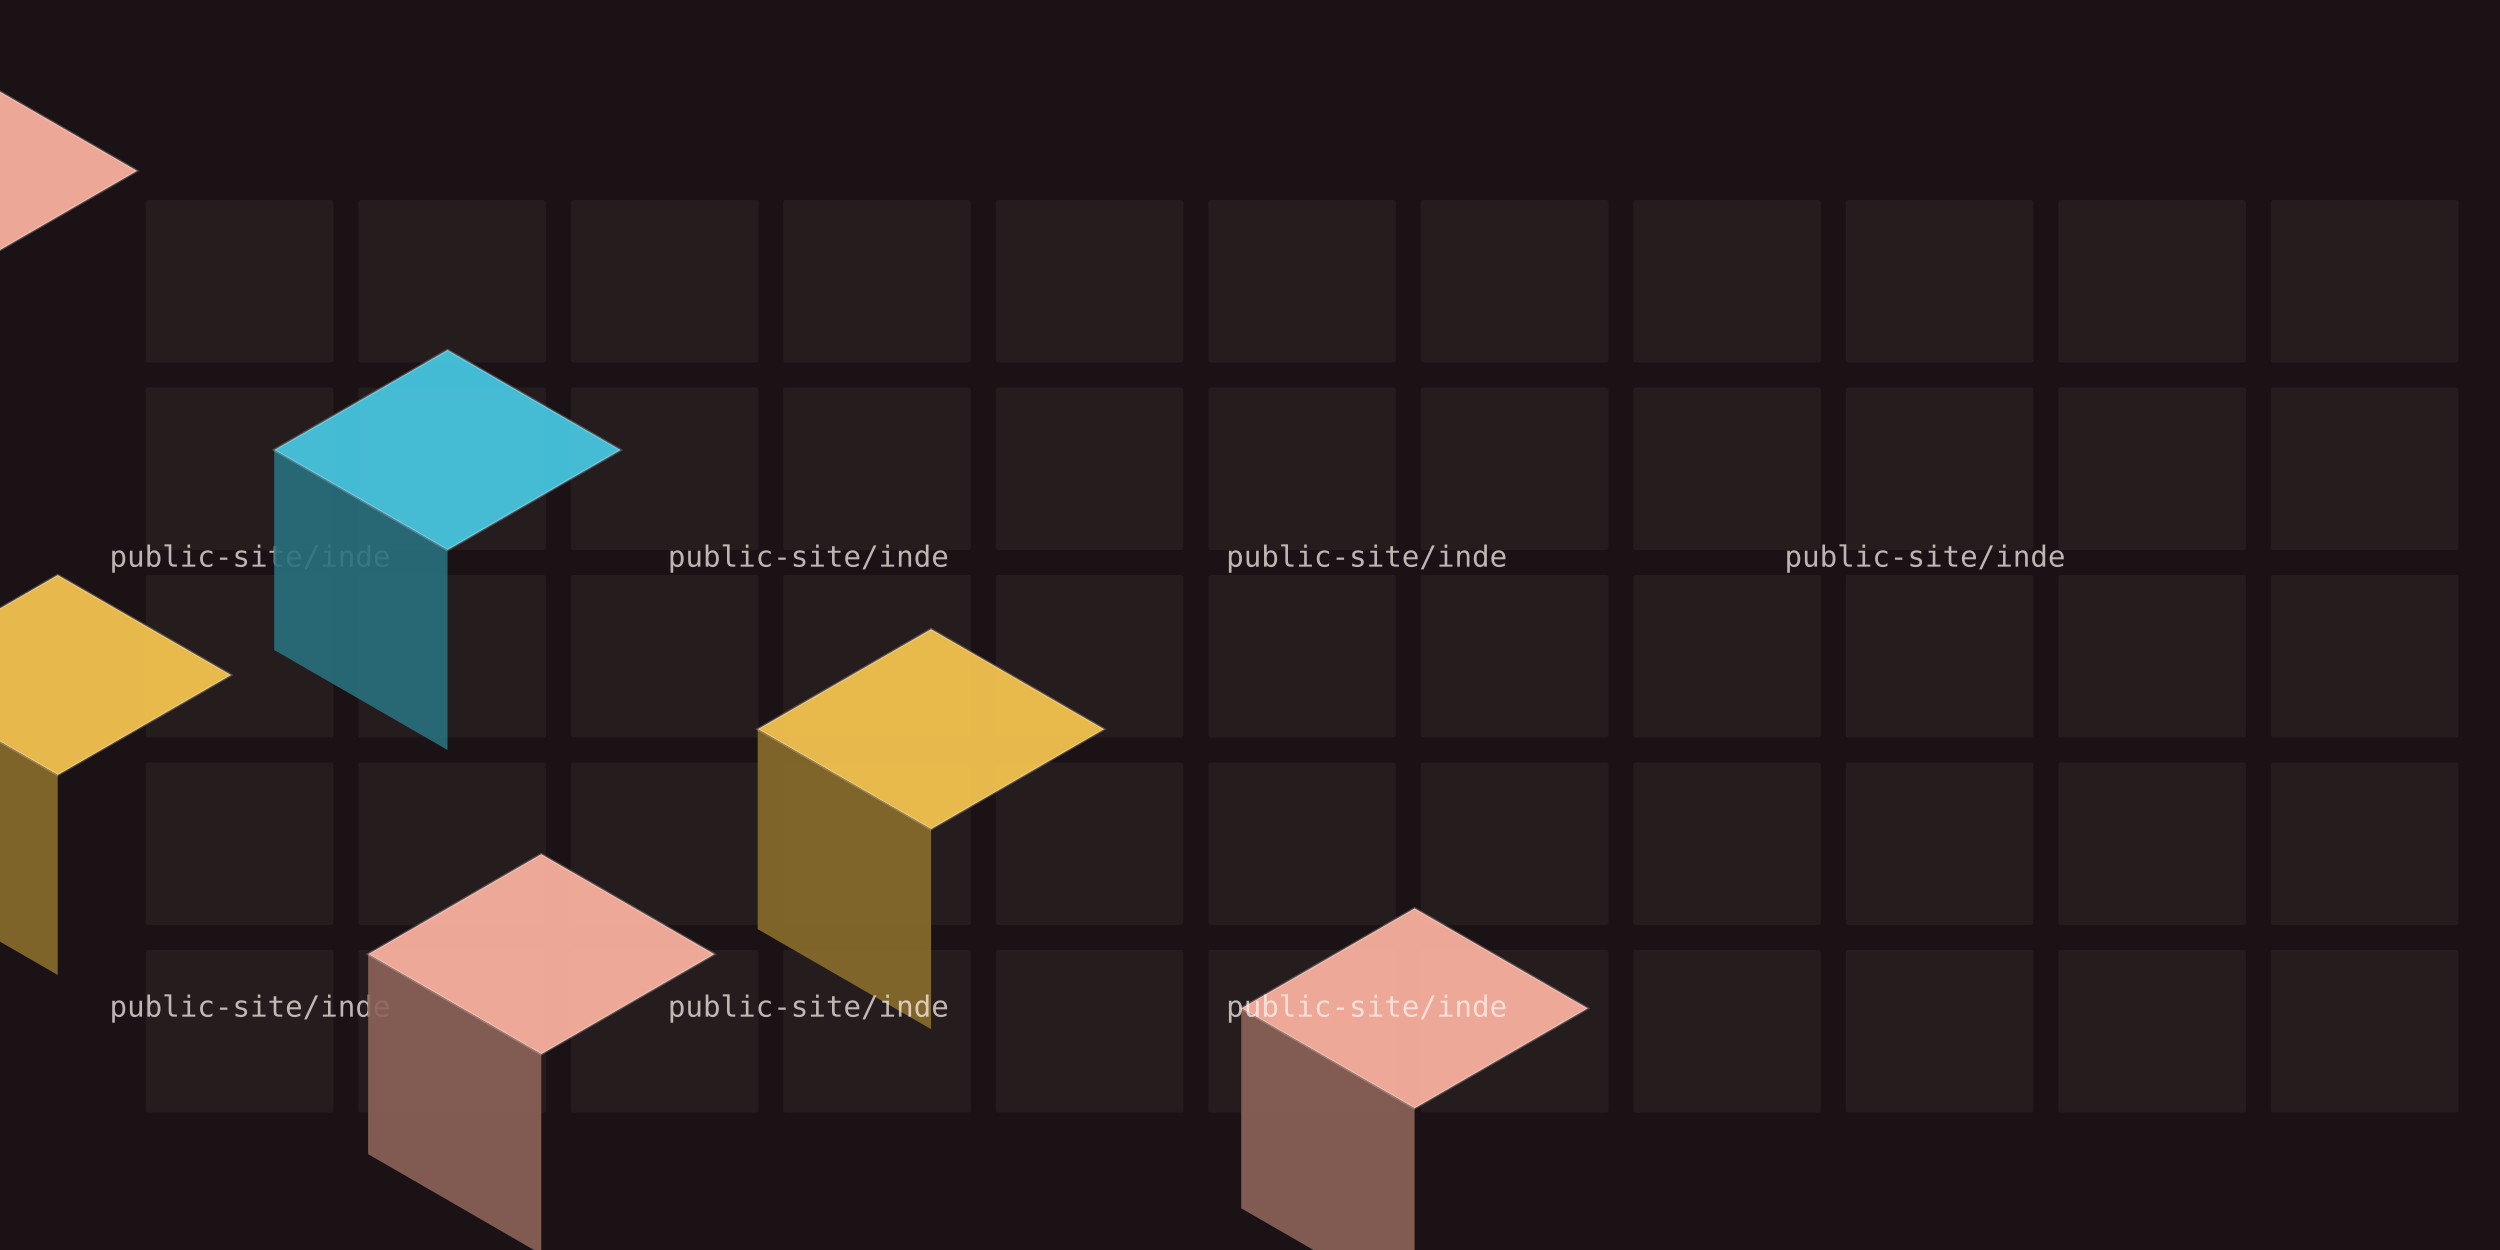
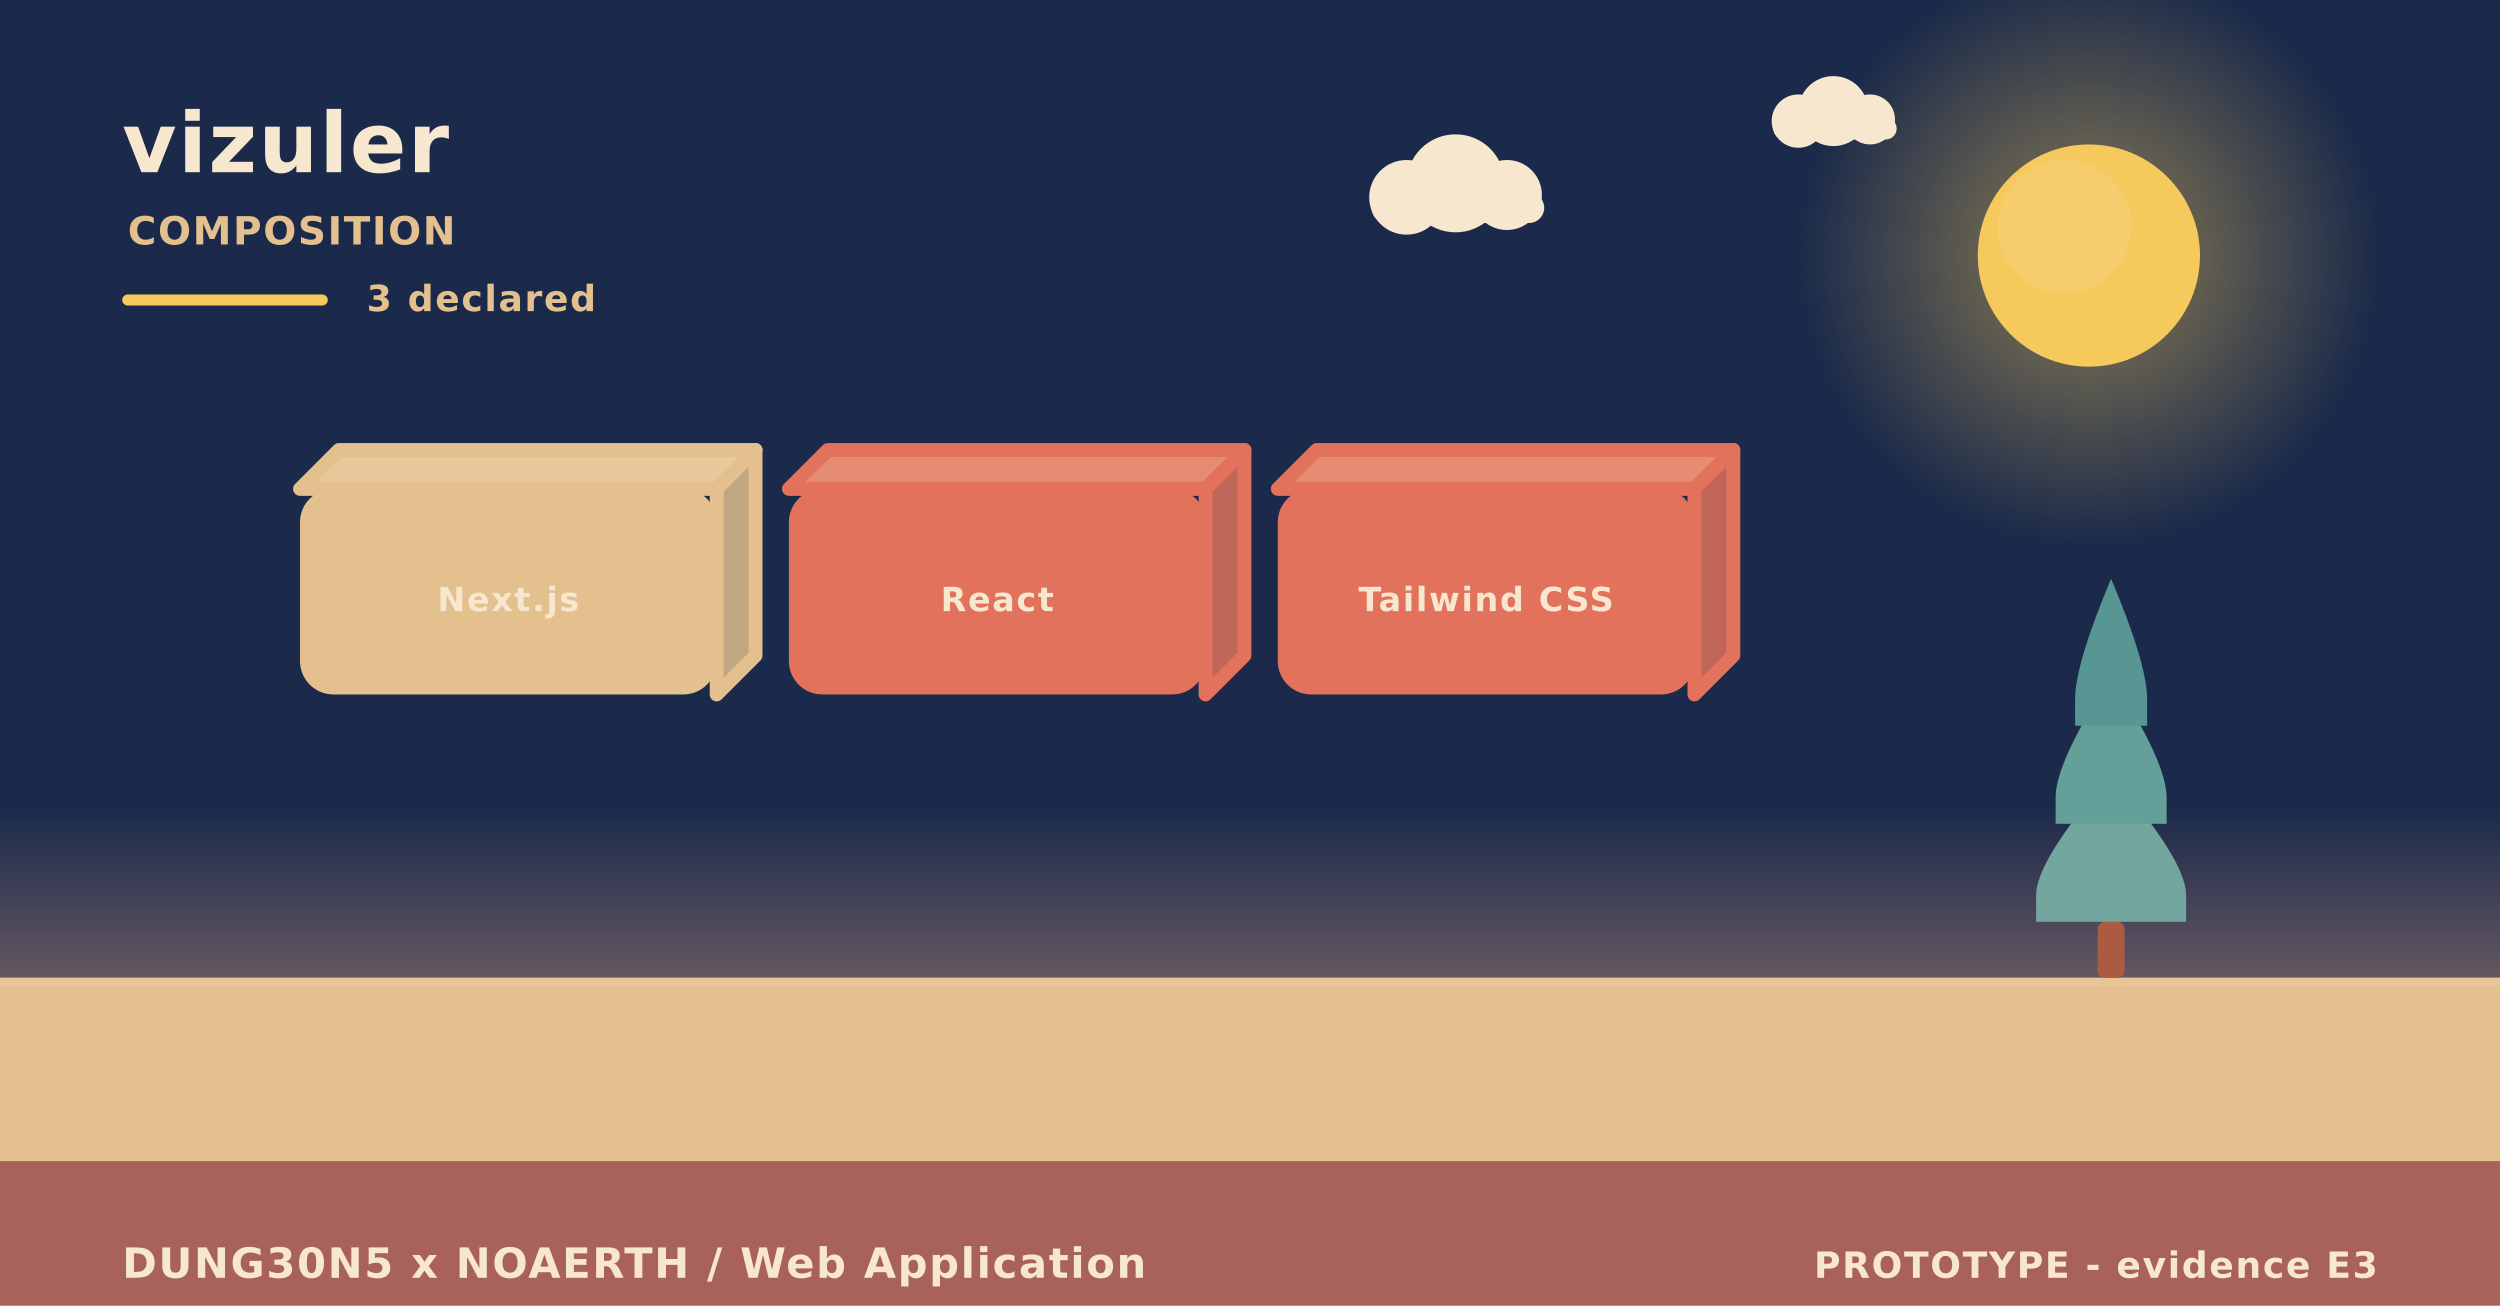
- <svg xmlns="http://www.w3.org/2000/svg" viewBox="0 0 1200 600" width="1200" height="600" role="img" aria-label="vizuler component map">
-   <rect width="1200" height="600" fill="#1a1214" />
-   <defs>
-     <linearGradient id="gc" x1="0" y1="0" x2="1" y2="1">
-       <stop offset="0%" stop-color="#ffb4a2" />
-       <stop offset="100%" stop-color="#48cae4" />
-     </linearGradient>
-   </defs>
-   <rect x="70.00" y="96.00" width="90.00" height="78.00" rx="1.20" fill="#fdf4f0" opacity="0.05" />
-   <rect x="172.00" y="96.00" width="90.00" height="78.00" rx="1.20" fill="#fdf4f0" opacity="0.05" />
-   <rect x="274.00" y="96.00" width="90.00" height="78.00" rx="1.20" fill="#fdf4f0" opacity="0.05" />
-   <rect x="376.00" y="96.00" width="90.00" height="78.00" rx="1.20" fill="#fdf4f0" opacity="0.05" />
-   <rect x="478.00" y="96.00" width="90.00" height="78.00" rx="1.20" fill="#fdf4f0" opacity="0.05" />
-   <rect x="580.00" y="96.00" width="90.00" height="78.00" rx="1.20" fill="#fdf4f0" opacity="0.05" />
-   <rect x="682.00" y="96.00" width="90.00" height="78.00" rx="1.20" fill="#fdf4f0" opacity="0.05" />
-   <rect x="784.00" y="96.00" width="90.00" height="78.00" rx="1.20" fill="#fdf4f0" opacity="0.05" />
-   <rect x="886.00" y="96.00" width="90.00" height="78.00" rx="1.20" fill="#fdf4f0" opacity="0.05" />
-   <rect x="988.00" y="96.00" width="90.00" height="78.00" rx="1.20" fill="#fdf4f0" opacity="0.05" />
-   <rect x="1090.00" y="96.00" width="90.00" height="78.00" rx="1.20" fill="#fdf4f0" opacity="0.05" />
-   <rect x="70.00" y="186.00" width="90.00" height="78.00" rx="1.20" fill="#fdf4f0" opacity="0.05" />
-   <rect x="172.00" y="186.00" width="90.00" height="78.00" rx="1.20" fill="#fdf4f0" opacity="0.05" />
-   <rect x="274.00" y="186.00" width="90.00" height="78.00" rx="1.20" fill="#fdf4f0" opacity="0.05" />
-   <rect x="376.00" y="186.00" width="90.00" height="78.00" rx="1.20" fill="#fdf4f0" opacity="0.05" />
-   <rect x="478.00" y="186.00" width="90.00" height="78.00" rx="1.20" fill="#fdf4f0" opacity="0.05" />
-   <rect x="580.00" y="186.00" width="90.00" height="78.00" rx="1.20" fill="#fdf4f0" opacity="0.05" />
-   <rect x="682.00" y="186.00" width="90.00" height="78.00" rx="1.20" fill="#fdf4f0" opacity="0.05" />
-   <rect x="784.00" y="186.00" width="90.00" height="78.00" rx="1.20" fill="#fdf4f0" opacity="0.05" />
-   <rect x="886.00" y="186.00" width="90.00" height="78.00" rx="1.20" fill="#fdf4f0" opacity="0.05" />
-   <rect x="988.00" y="186.00" width="90.00" height="78.00" rx="1.20" fill="#fdf4f0" opacity="0.05" />
-   <rect x="1090.00" y="186.00" width="90.00" height="78.00" rx="1.20" fill="#fdf4f0" opacity="0.05" />
-   <rect x="70.00" y="276.00" width="90.00" height="78.00" rx="1.20" fill="#fdf4f0" opacity="0.05" />
-   <rect x="172.00" y="276.00" width="90.00" height="78.00" rx="1.20" fill="#fdf4f0" opacity="0.05" />
-   <rect x="274.00" y="276.00" width="90.00" height="78.00" rx="1.20" fill="#fdf4f0" opacity="0.05" />
-   <rect x="376.00" y="276.00" width="90.00" height="78.00" rx="1.20" fill="#fdf4f0" opacity="0.05" />
-   <rect x="478.00" y="276.00" width="90.00" height="78.00" rx="1.20" fill="#fdf4f0" opacity="0.05" />
-   <rect x="580.00" y="276.00" width="90.00" height="78.00" rx="1.20" fill="#fdf4f0" opacity="0.05" />
-   <rect x="682.00" y="276.00" width="90.00" height="78.00" rx="1.20" fill="#fdf4f0" opacity="0.05" />
-   <rect x="784.00" y="276.00" width="90.00" height="78.00" rx="1.20" fill="#fdf4f0" opacity="0.05" />
-   <rect x="886.00" y="276.00" width="90.00" height="78.00" rx="1.20" fill="#fdf4f0" opacity="0.05" />
-   <rect x="988.00" y="276.00" width="90.00" height="78.00" rx="1.20" fill="#fdf4f0" opacity="0.05" />
-   <rect x="1090.00" y="276.00" width="90.00" height="78.00" rx="1.20" fill="#fdf4f0" opacity="0.05" />
-   <rect x="70.00" y="366.00" width="90.00" height="78.00" rx="1.20" fill="#fdf4f0" opacity="0.05" />
-   <rect x="172.00" y="366.00" width="90.00" height="78.00" rx="1.20" fill="#fdf4f0" opacity="0.05" />
-   <rect x="274.00" y="366.00" width="90.00" height="78.00" rx="1.20" fill="#fdf4f0" opacity="0.05" />
-   <rect x="376.00" y="366.00" width="90.00" height="78.00" rx="1.20" fill="#fdf4f0" opacity="0.05" />
-   <rect x="478.00" y="366.00" width="90.00" height="78.00" rx="1.20" fill="#fdf4f0" opacity="0.05" />
-   <rect x="580.00" y="366.00" width="90.00" height="78.00" rx="1.20" fill="#fdf4f0" opacity="0.05" />
-   <rect x="682.00" y="366.00" width="90.00" height="78.00" rx="1.20" fill="#fdf4f0" opacity="0.05" />
-   <rect x="784.00" y="366.00" width="90.00" height="78.00" rx="1.20" fill="#fdf4f0" opacity="0.05" />
-   <rect x="886.00" y="366.00" width="90.00" height="78.00" rx="1.20" fill="#fdf4f0" opacity="0.05" />
-   <rect x="988.00" y="366.00" width="90.00" height="78.00" rx="1.20" fill="#fdf4f0" opacity="0.05" />
-   <rect x="1090.00" y="366.00" width="90.00" height="78.00" rx="1.20" fill="#fdf4f0" opacity="0.05" />
-   <rect x="70.00" y="456.00" width="90.00" height="78.00" rx="1.20" fill="#fdf4f0" opacity="0.05" />
-   <rect x="172.00" y="456.00" width="90.00" height="78.00" rx="1.20" fill="#fdf4f0" opacity="0.05" />
-   <rect x="274.00" y="456.00" width="90.00" height="78.00" rx="1.20" fill="#fdf4f0" opacity="0.05" />
-   <rect x="376.00" y="456.00" width="90.00" height="78.00" rx="1.20" fill="#fdf4f0" opacity="0.05" />
-   <rect x="478.00" y="456.00" width="90.00" height="78.00" rx="1.20" fill="#fdf4f0" opacity="0.05" />
-   <rect x="580.00" y="456.00" width="90.00" height="78.00" rx="1.20" fill="#fdf4f0" opacity="0.05" />
-   <rect x="682.00" y="456.00" width="90.00" height="78.00" rx="1.20" fill="#fdf4f0" opacity="0.05" />
-   <rect x="784.00" y="456.00" width="90.00" height="78.00" rx="1.20" fill="#fdf4f0" opacity="0.05" />
-   <rect x="886.00" y="456.00" width="90.00" height="78.00" rx="1.20" fill="#fdf4f0" opacity="0.05" />
-   <rect x="988.00" y="456.00" width="90.00" height="78.00" rx="1.20" fill="#fdf4f0" opacity="0.05" />
-   <rect x="1090.00" y="456.00" width="90.00" height="78.00" rx="1.20" fill="#fdf4f0" opacity="0.05" />
-   <g transform="rotate(0 120 140)">
-     <polygon points="-17.3,34.0 65.8,82.0 -17.3,130.0 -100.5,82.0" fill="#ffb4a2" opacity="0.92" />
-     <polygon points="-100.5,82.0 -17.3,130.0 -17.3,226.0 -100.5,178.0" fill="#8c6359" opacity="0.9" />
-     <polygon points="-17.3,34.0 65.8,82.0 -17.3,130.0 -100.5,82.0" fill="none" stroke="rgba(255,255,255,0.220)" stroke-width="1.2" />
-     <animateTransform attributeName="transform" type="rotate" values="-32.0 0.00 0.00 0.0 0.00 0.00" dur="6.7s" begin="0.0s" repeatCount="indefinite" />
+ <svg xmlns="http://www.w3.org/2000/svg" width="900" height="470" viewBox="0 0 900 470" role="img" aria-label="vizuler - how it is composed">
+   <linearGradient id="skyc" x1="0" y1="0" x2="0" y2="1">
+     <stop offset="0" stop-color="#1b2a4a" />
+     <stop offset="0.62" stop-color="#1b2a4a" />
+     <stop offset="1" stop-color="#f3ad8a" />
+   </linearGradient>
+   <rect width="900" height="470" fill="url(#skyc)" />
+   <radialGradient id="sunc">
+     <stop offset="0.35" stop-color="#f5c95c" stop-opacity="0.34" />
+     <stop offset="1" stop-color="#f5c95c" stop-opacity="0" />
+   </radialGradient>
+   <circle cx="752" cy="92" r="104" fill="url(#sunc)" />
+   <circle cx="752" cy="92" r="40" fill="#f5c95c" />
+   <circle cx="743.2" cy="81.6" r="24" fill="#f5d27e" opacity="0.5" />
+   <g>
+     <circle cx="524" cy="66" r="17.64" fill="#f6e7ce" />
+     <circle cx="506.36" cy="71.04" r="13.44" fill="#f6e7ce" />
+     <circle cx="542.48" cy="70.2" r="12.6" fill="#f6e7ce" />
+     <rect x="493.76" y="69.36" width="62.16" height="10.92" rx="5.46" fill="#f6e7ce" />
+     <animateTransform attributeName="transform" type="translate" values="0 0;24 0;0 0" dur="36s" begin="0s" repeatCount="indefinite" />
  </g>
-   <text x="120" y="272" font-family="ui-monospace,Menlo,monospace" font-size="14" fill="rgba(253,244,240,0.720)" text-anchor="middle">public-site/inde</text>
-   <g transform="rotate(0 388 140)">
-     <polygon points="214.8,168.0 297.9,216.0 214.8,264.0 131.6,216.0" fill="#48cae4" opacity="0.92" />
-     <polygon points="131.6,216.0 214.8,264.0 214.8,360.0 131.6,312.0" fill="#286f7d" opacity="0.9" />
-     <polygon points="214.8,168.0 297.9,216.0 214.8,264.0 131.6,216.0" fill="none" stroke="rgba(255,255,255,0.220)" stroke-width="1.2" />
-     <animateTransform attributeName="transform" type="rotate" values="-32.0 0.00 0.00 0.0 0.00 0.00" dur="6.7s" begin="0.4s" repeatCount="indefinite" />
+   <g>
+     <circle cx="660" cy="40" r="12.6" fill="#f6e7ce" />
+     <circle cx="647.4" cy="43.6" r="9.6" fill="#f6e7ce" />
+     <circle cx="673.2" cy="43" r="9" fill="#f6e7ce" />
+     <rect x="638.4" y="42.4" width="44.4" height="7.8" rx="3.9" fill="#f6e7ce" />
+     <animateTransform attributeName="transform" type="translate" values="0 0;-18 0;0 0" dur="46s" begin="3s" repeatCount="indefinite" />
  </g>
-   <text x="388" y="272" font-family="ui-monospace,Menlo,monospace" font-size="14" fill="rgba(253,244,240,0.720)" text-anchor="middle">public-site/inde</text>
-   <g transform="rotate(0 656 140)">
-     <polygon points="446.9,302.0 530.0,350.0 446.9,398.0 363.7,350.0" fill="#f9c74f" opacity="0.92" />
-     <polygon points="363.7,350.0 446.9,398.0 446.9,494.0 363.7,446.0" fill="#896d2b" opacity="0.9" />
-     <polygon points="446.9,302.0 530.0,350.0 446.9,398.0 363.7,350.0" fill="none" stroke="rgba(255,255,255,0.220)" stroke-width="1.2" />
-     <animateTransform attributeName="transform" type="rotate" values="-32.0 0.00 0.00 0.0 0.00 0.00" dur="6.7s" begin="0.8s" repeatCount="indefinite" />
+   <rect x="0" y="352" width="900" height="118" fill="#e3c08d" />
+   <rect x="0" y="352" width="900" height="3" fill="#e6c596" />
+   <text x="44" y="62" font-family="Verdana,DejaVu Sans,sans-serif" font-size="30" font-weight="700" letter-spacing="0.6" fill="#f6e7ce" text-anchor="start">vizuler</text>
+   <text x="46" y="88" font-family="Verdana,DejaVu Sans,sans-serif" font-size="14" font-weight="700" letter-spacing="0.6" fill="#e3c08d" text-anchor="start">COMPOSITION</text>
+   <rect x="44" y="106" width="74" height="4" rx="2" fill="#f5c95c" />
+   <text x="132" y="112" font-family="Verdana,DejaVu Sans,sans-serif" font-size="13" font-weight="700" letter-spacing="0.6" fill="#e3c08d" text-anchor="start">3 declared</text>
+   <g>
+     <path d="M108,176 L258,176 L272,162 L122,162 Z" fill="#e7c99b" stroke="#e3c08d" stroke-width="5" stroke-linejoin="round" />
+     <path d="M258,176 L272,162 L272,236 L258,250 Z" fill="#c1a682" stroke="#e3c08d" stroke-width="5" stroke-linejoin="round" />
+     <rect x="108" y="176" width="150" height="74" rx="12" fill="#e3c08d" />
+     <animateTransform attributeName="transform" type="translate" values="0 10;0 0" dur="0.75s" begin="0s" fill="freeze" />
  </g>
-   <text x="656" y="272" font-family="ui-monospace,Menlo,monospace" font-size="14" fill="rgba(253,244,240,0.720)" text-anchor="middle">public-site/inde</text>
-   <g transform="rotate(0 924 140)">
-     <polygon points="679.0,436.0 762.1,484.0 679.0,532.0 595.8,484.0" fill="#ffb4a2" opacity="0.92" />
-     <polygon points="595.8,484.0 679.0,532.0 679.0,628.0 595.8,580.0" fill="#8c6359" opacity="0.9" />
-     <polygon points="679.0,436.0 762.1,484.0 679.0,532.0 595.8,484.0" fill="none" stroke="rgba(255,255,255,0.220)" stroke-width="1.2" />
-     <animateTransform attributeName="transform" type="rotate" values="-32.0 0.00 0.00 0.0 0.00 0.00" dur="6.7s" begin="1.2s" repeatCount="indefinite" />
+   <text x="183" y="220" font-family="Verdana,DejaVu Sans,sans-serif" font-size="12" font-weight="700" letter-spacing="0.6" fill="#f6e7ce" text-anchor="middle">Next.js</text>
+   <g>
+     <path d="M284,176 L434,176 L448,162 L298,162 Z" fill="#e68c74" stroke="#e2725b" stroke-width="5" stroke-linejoin="round" />
+     <path d="M434,176 L448,162 L448,236 L434,250 Z" fill="#c06658" stroke="#e2725b" stroke-width="5" stroke-linejoin="round" />
+     <rect x="284" y="176" width="150" height="74" rx="12" fill="#e2725b" />
+     <animateTransform attributeName="transform" type="translate" values="0 10;0 0" dur="0.75s" begin="0.16s" fill="freeze" />
  </g>
-   <text x="924" y="272" font-family="ui-monospace,Menlo,monospace" font-size="14" fill="rgba(253,244,240,0.720)" text-anchor="middle">public-site/inde</text>
-   <g transform="rotate(0 120 356)">
-     <polygon points="-204.4,142.0 -121.2,190.0 -204.4,238.0 -287.5,190.0" fill="#48cae4" opacity="0.92" />
-     <polygon points="-287.5,190.0 -204.4,238.0 -204.4,334.0 -287.5,286.0" fill="#286f7d" opacity="0.9" />
-     <polygon points="-204.4,142.0 -121.2,190.0 -204.4,238.0 -287.5,190.0" fill="none" stroke="rgba(255,255,255,0.220)" stroke-width="1.2" />
-     <animateTransform attributeName="transform" type="rotate" values="-32.0 0.00 0.00 0.0 0.00 0.00" dur="6.7s" begin="1.6s" repeatCount="indefinite" />
+   <text x="359" y="220" font-family="Verdana,DejaVu Sans,sans-serif" font-size="12" font-weight="700" letter-spacing="0.6" fill="#f6e7ce" text-anchor="middle">React</text>
+   <g>
+     <path d="M460,176 L610,176 L624,162 L474,162 Z" fill="#e68c74" stroke="#e2725b" stroke-width="5" stroke-linejoin="round" />
+     <path d="M610,176 L624,162 L624,236 L610,250 Z" fill="#c06658" stroke="#e2725b" stroke-width="5" stroke-linejoin="round" />
+     <rect x="460" y="176" width="150" height="74" rx="12" fill="#e2725b" />
+     <animateTransform attributeName="transform" type="translate" values="0 10;0 0" dur="0.75s" begin="0.32s" fill="freeze" />
  </g>
-   <text x="120" y="488" font-family="ui-monospace,Menlo,monospace" font-size="14" fill="rgba(253,244,240,0.720)" text-anchor="middle">public-site/inde</text>
-   <g transform="rotate(0 388 356)">
-     <polygon points="27.7,276.0 110.9,324.0 27.7,372.0 -55.4,324.0" fill="#f9c74f" opacity="0.92" />
-     <polygon points="-55.4,324.0 27.7,372.0 27.7,468.0 -55.4,420.0" fill="#896d2b" opacity="0.9" />
-     <polygon points="27.7,276.0 110.9,324.0 27.7,372.0 -55.4,324.0" fill="none" stroke="rgba(255,255,255,0.220)" stroke-width="1.2" />
-     <animateTransform attributeName="transform" type="rotate" values="-32.0 0.00 0.00 0.0 0.00 0.00" dur="6.7s" begin="2.0s" repeatCount="indefinite" />
-   </g>
-   <text x="388" y="488" font-family="ui-monospace,Menlo,monospace" font-size="14" fill="rgba(253,244,240,0.720)" text-anchor="middle">public-site/inde</text>
-   <g transform="rotate(0 656 356)">
-     <polygon points="259.8,410.0 342.9,458.0 259.8,506.0 176.7,458.0" fill="#ffb4a2" opacity="0.92" />
-     <polygon points="176.7,458.0 259.8,506.0 259.8,602.0 176.7,554.0" fill="#8c6359" opacity="0.9" />
-     <polygon points="259.8,410.0 342.9,458.0 259.8,506.0 176.7,458.0" fill="none" stroke="rgba(255,255,255,0.220)" stroke-width="1.2" />
-     <animateTransform attributeName="transform" type="rotate" values="-32.0 0.00 0.00 0.0 0.00 0.00" dur="6.7s" begin="2.4s" repeatCount="indefinite" />
-   </g>
-   <text x="656" y="488" font-family="ui-monospace,Menlo,monospace" font-size="14" fill="rgba(253,244,240,0.720)" text-anchor="middle">public-site/inde</text>
+   <text x="535" y="220" font-family="Verdana,DejaVu Sans,sans-serif" font-size="12" font-weight="700" letter-spacing="0.6" fill="#f6e7ce" text-anchor="middle">Tailwind CSS</text>
+   <rect x="755.14" y="331.84" width="9.72" height="20.16" rx="2.7" fill="#ac5b43" />
+   <path d="M760,278.92 Q733,309.61 733,322.31 Q733,331.84 733,331.84 L787,331.84 Q787,331.84 787,322.31 Q787,309.61 760,278.92 Z" fill="#74a6a0" />
+   <path d="M760,243.64 Q740.02,274.33 740.02,287.03 Q740.02,296.56 740.02,296.56 L779.98,296.56 Q779.98,296.56 779.98,287.03 Q779.98,274.33 760,243.64 Z" fill="#649f9a" />
+   <path d="M760,208.36 Q747.04,239.05 747.04,251.75 Q747.04,261.28 747.04,261.28 L772.96,261.28 Q772.96,261.28 772.96,251.75 Q772.96,239.05 760,208.36 Z" fill="#589694" />
+   <rect x="0" y="418" width="900" height="52" rx="0" fill="#a65c56" opacity="0.94" />
+   <text x="44" y="460" font-family="Verdana,DejaVu Sans,sans-serif" font-size="15" font-weight="700" letter-spacing="0.6" fill="#f6e7ce" text-anchor="start">DUNG30N5 x NOAERTH  /  Web Application</text>
+   <text x="856" y="460" font-family="Verdana,DejaVu Sans,sans-serif" font-size="13" font-weight="700" letter-spacing="0.6" fill="#f6e7ce" text-anchor="end">PROTOTYPE  -  evidence E3</text>
</svg>
